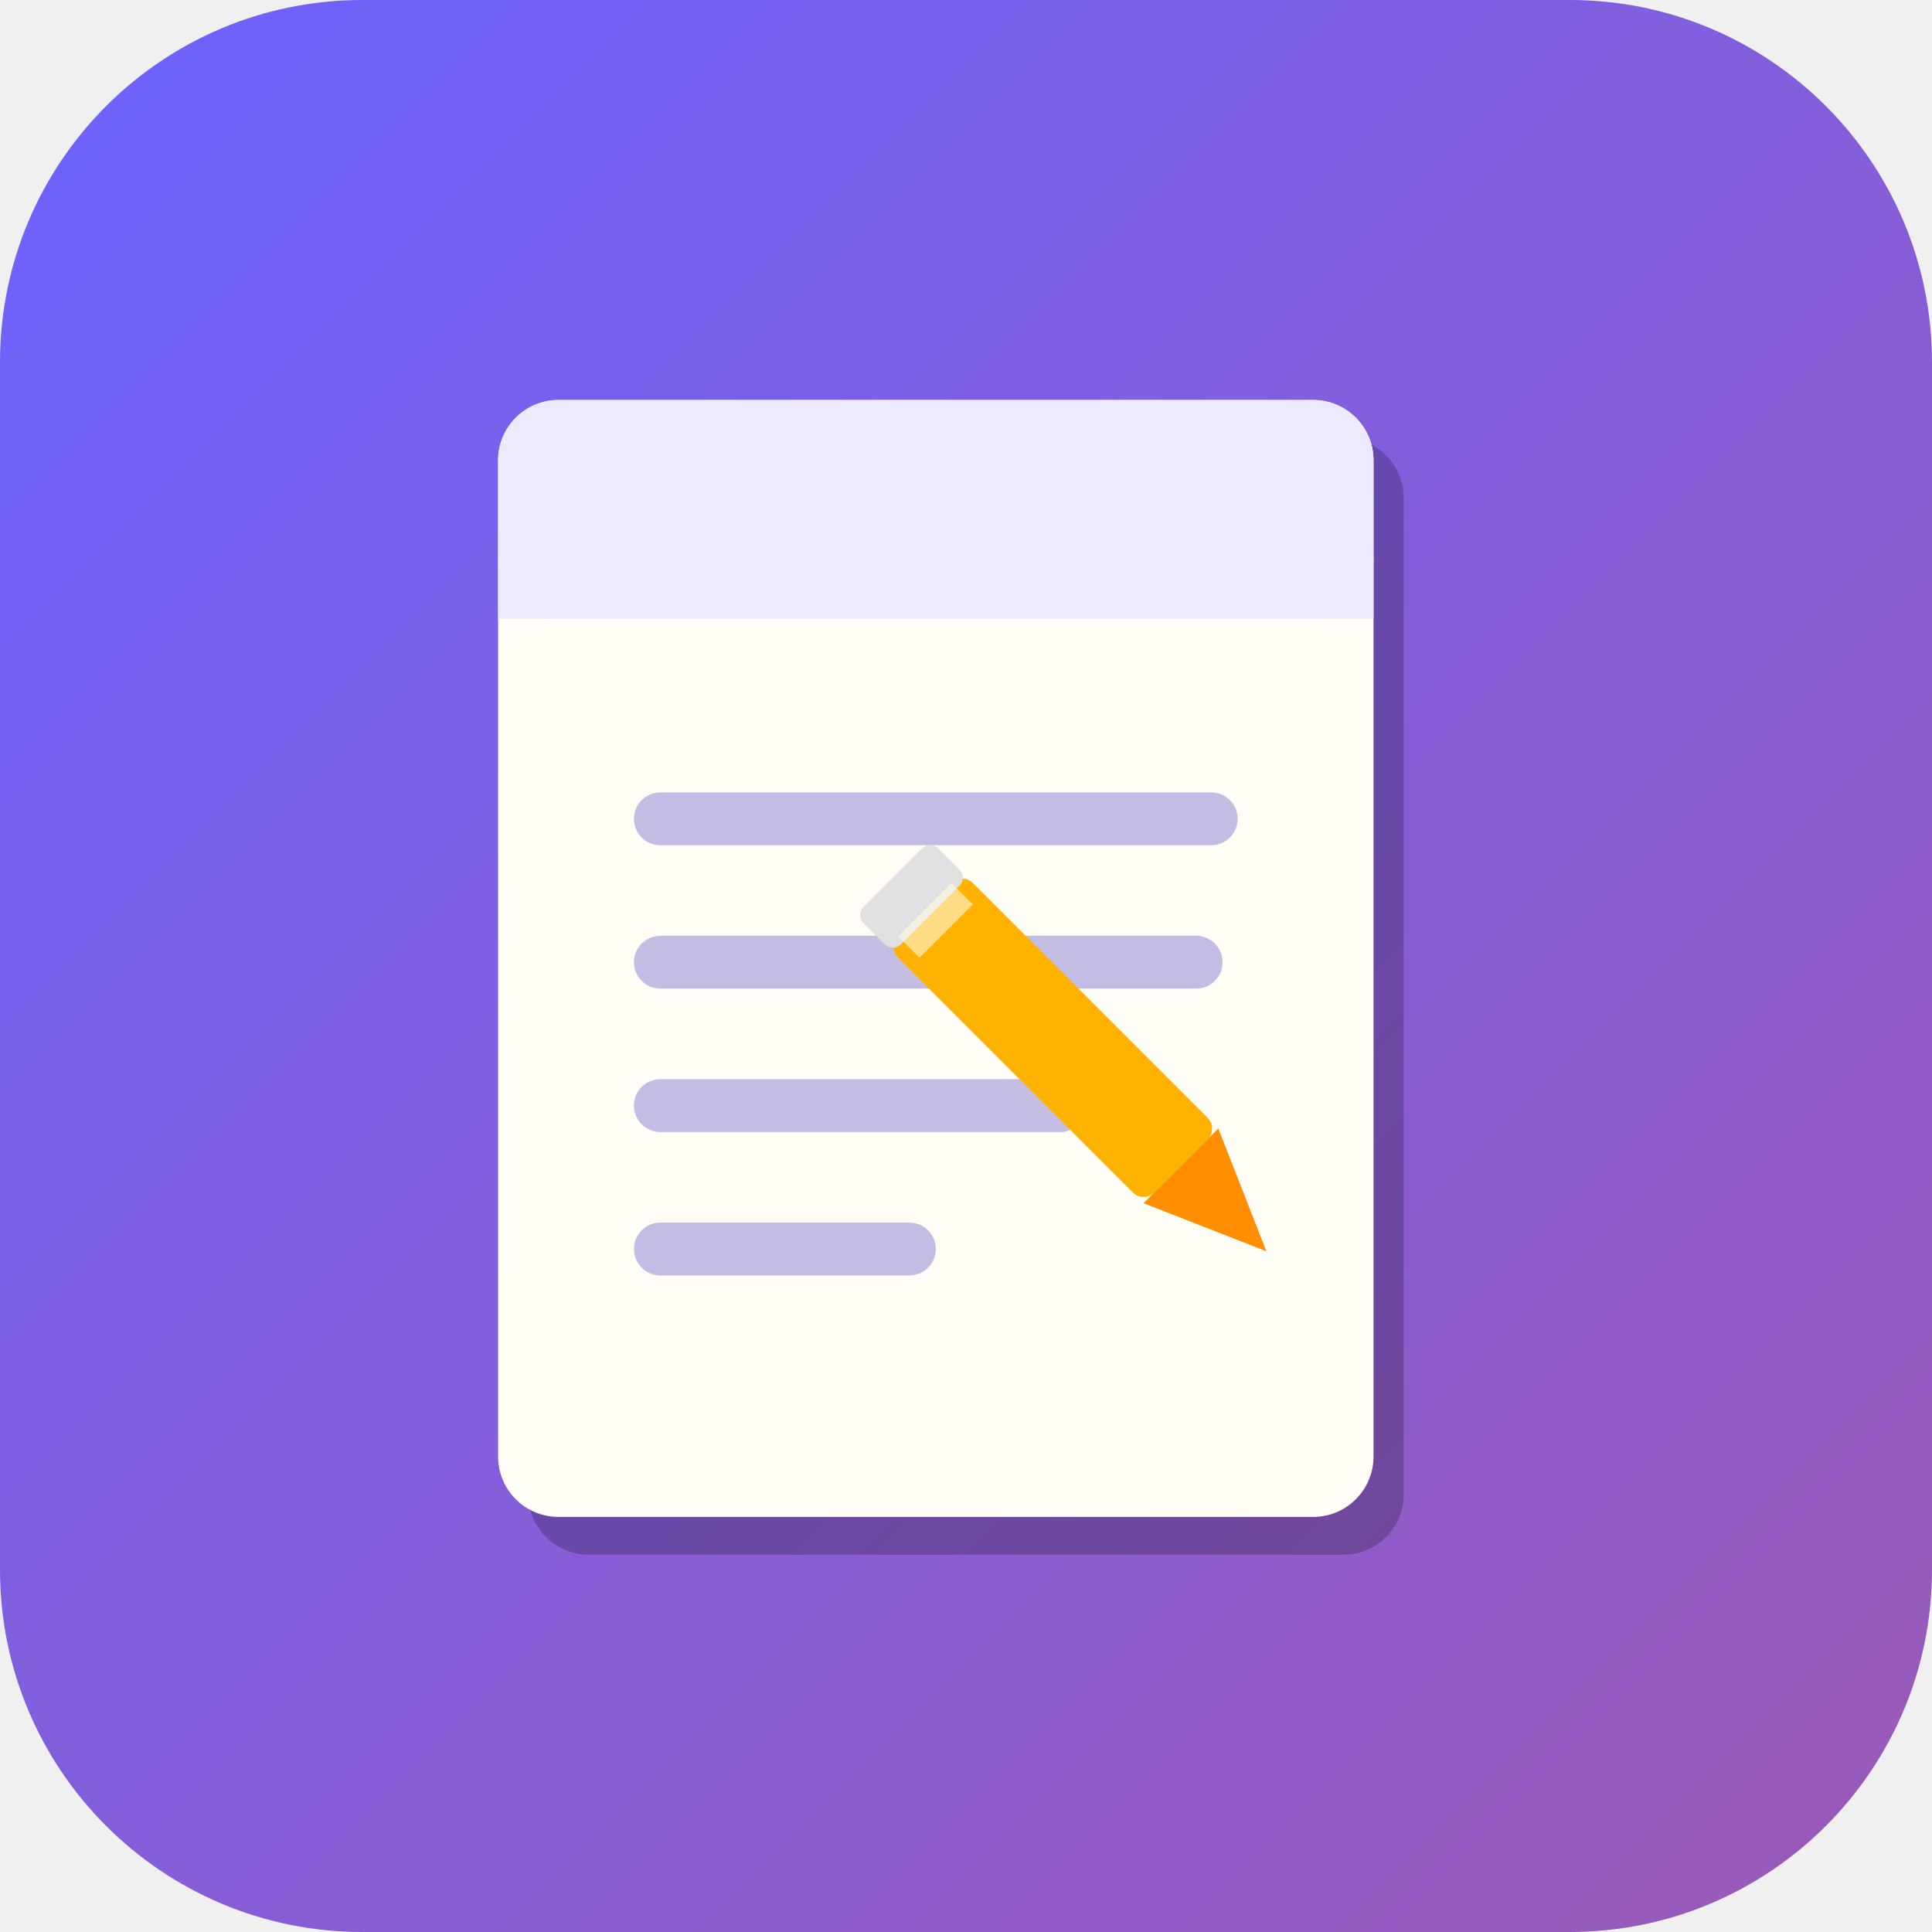
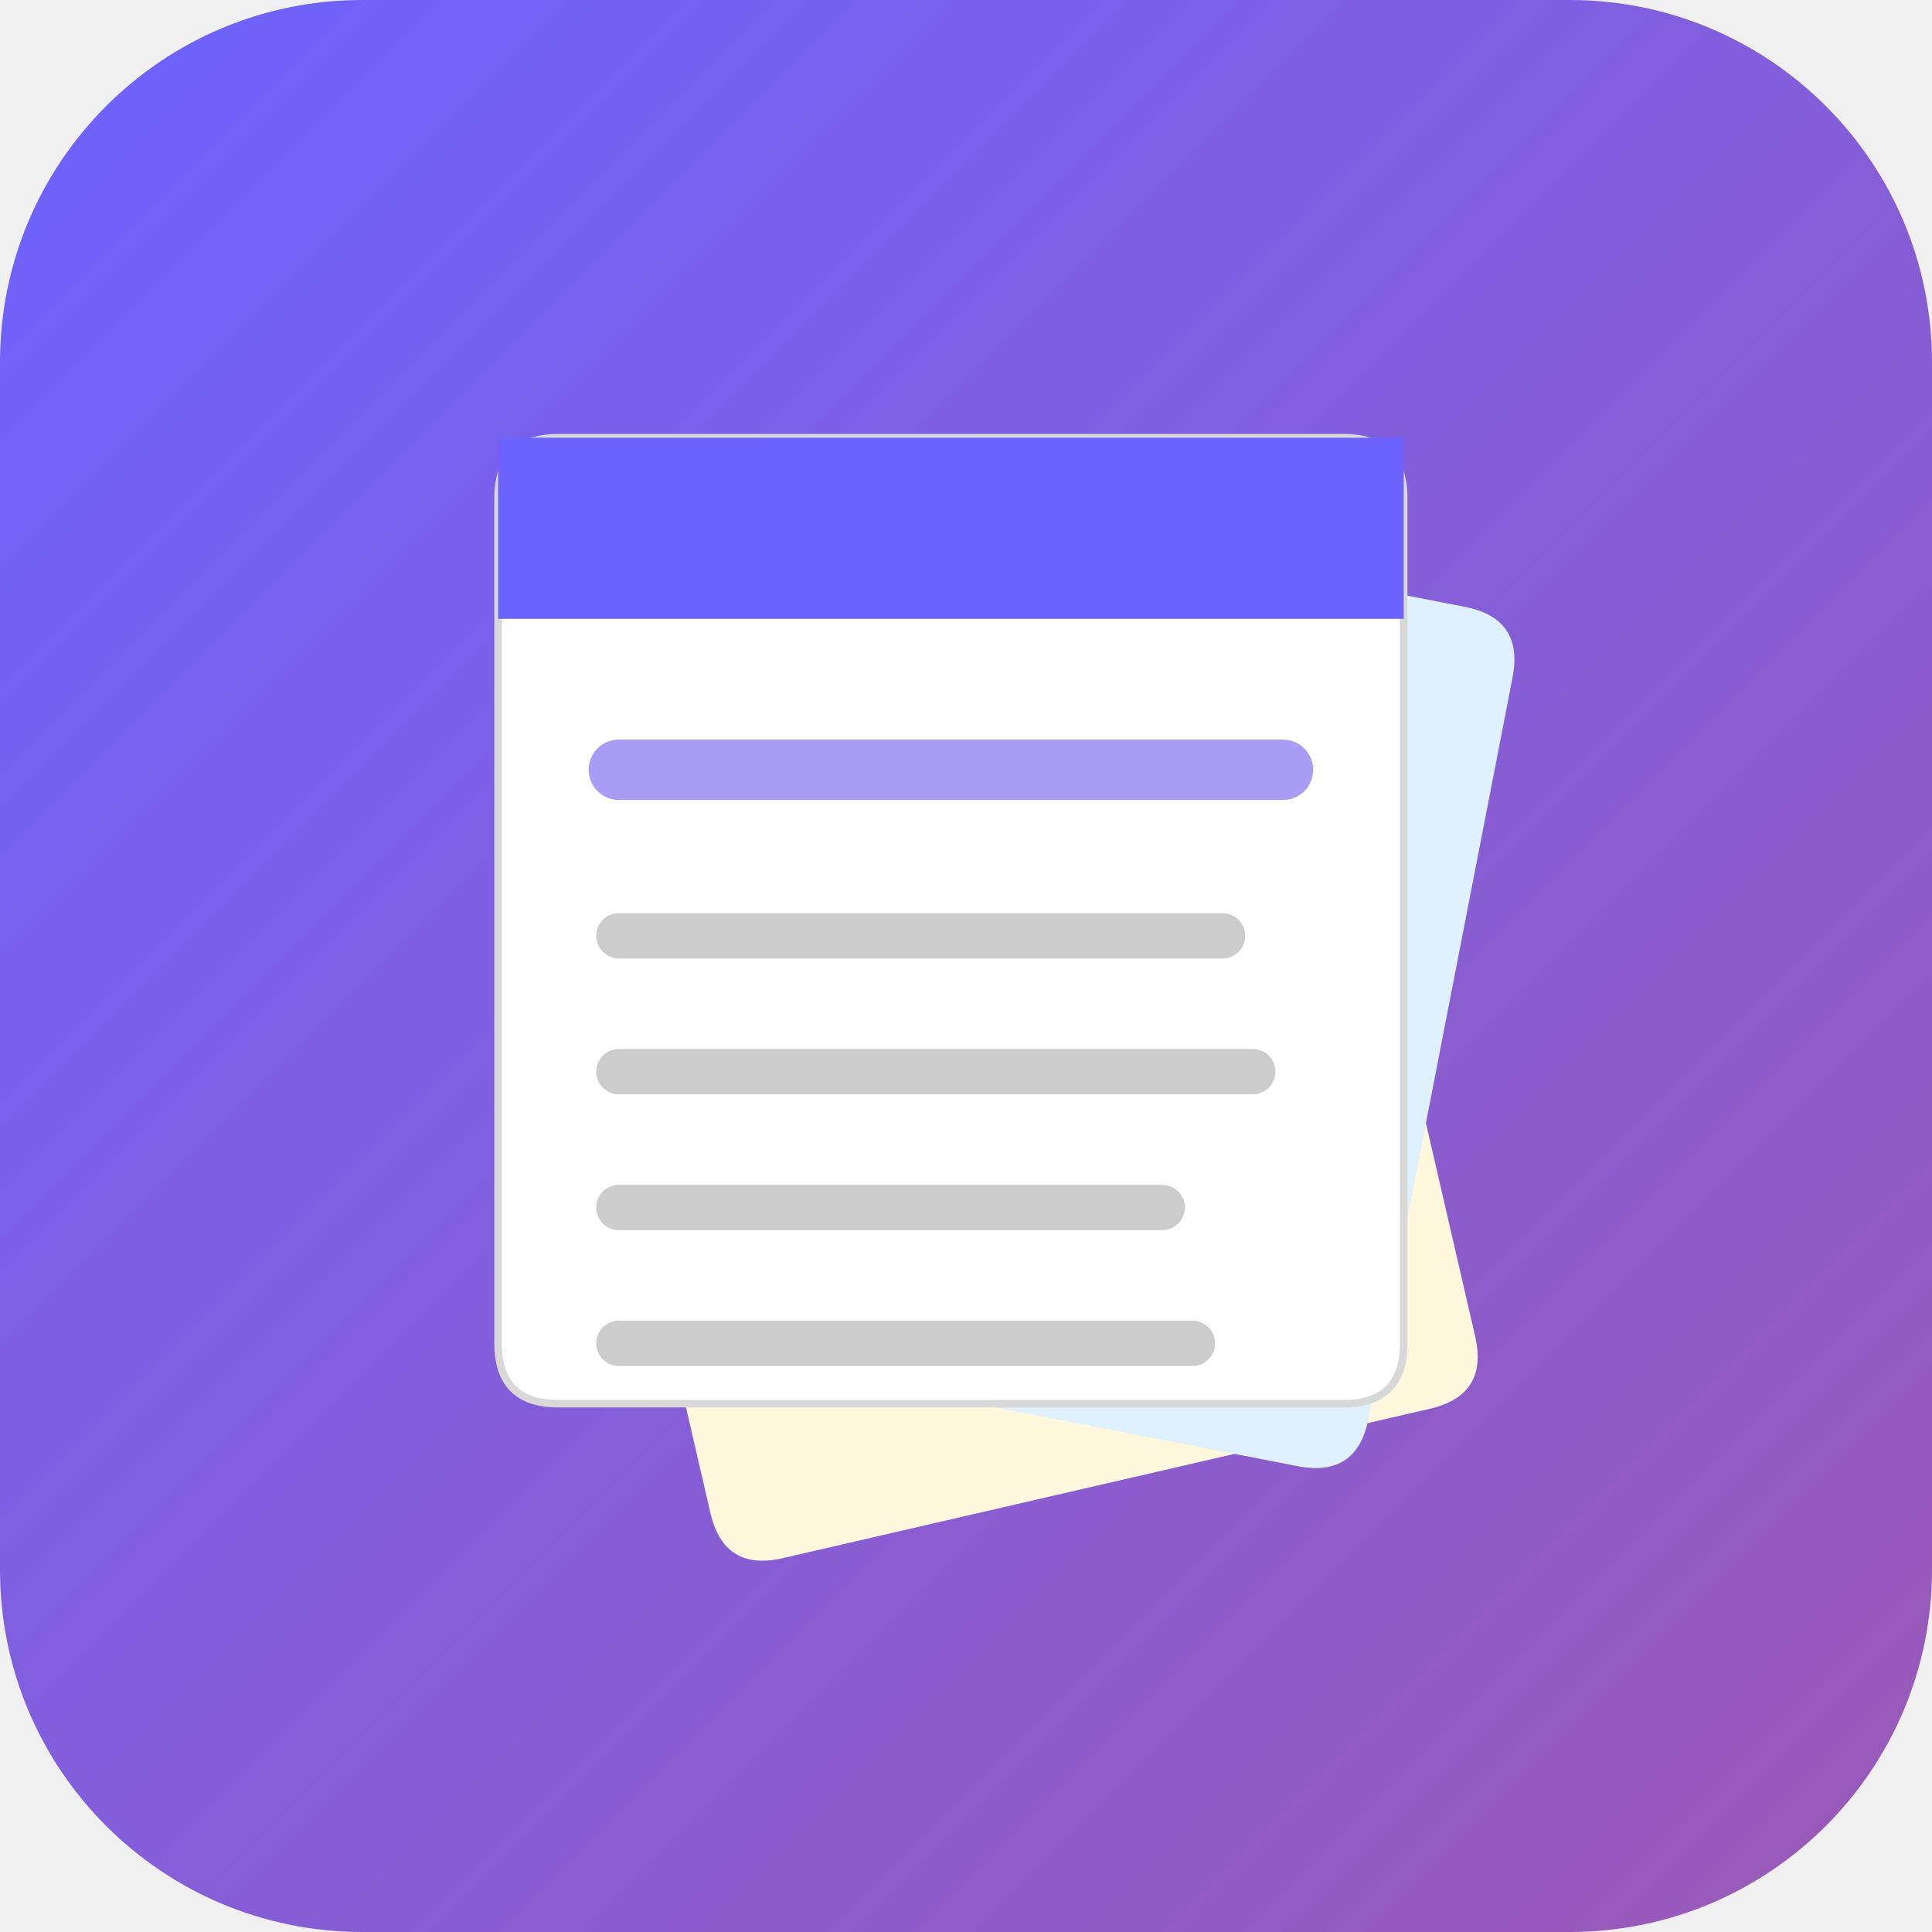
<svg xmlns="http://www.w3.org/2000/svg" viewBox="0 0 512 512">
  <defs>
    <linearGradient id="bg" x1="0%" y1="0%" x2="100%" y2="100%">
      <stop offset="0%" stop-color="#6C63FF" />
      <stop offset="100%" stop-color="#9B59B6" />
    </linearGradient>
  </defs>
  <rect width="512" height="512" rx="96" fill="url(#bg)" />
-   <rect x="140" y="116" width="232" height="296" rx="16" fill="rgba(0,0,0,0.22)" />
-   <rect x="132" y="106" width="232" height="296" rx="16" fill="#FFFDF5" />
-   <rect x="132" y="106" width="232" height="58" rx="16" fill="#EDE9FE" />
-   <rect x="132" y="148" width="232" height="16" fill="#EDE9FE" />
-   <rect x="168" y="210" width="160" height="14" rx="7" fill="#7C6FCD" opacity="0.45" />
-   <rect x="168" y="248" width="156" height="14" rx="7" fill="#7C6FCD" opacity="0.45" />
-   <rect x="168" y="286" width="120" height="14" rx="7" fill="#7C6FCD" opacity="0.45" />
-   <rect x="168" y="324" width="80" height="14" rx="7" fill="#7C6FCD" opacity="0.45" />
-   <g transform="translate(296,292) rotate(-45)">
-     <rect x="-14" y="-72" width="28" height="96" rx="4" fill="#FFB300" />
-     <polygon points="-14,24 14,24 0,56" fill="#FF8F00" />
-     <rect x="-14" y="-84" width="28" height="14" rx="3" fill="#E0E0E0" />
-     <rect x="-10" y="-72" width="20" height="8" fill="#FFF8E1" opacity="0.6" />
+   <g transform="translate(256,256) scale(4) translate(-51,-53)">
+     <g transform="rotate(-13, 54, 60)">
+       <path d="M28,36 Q28,32 32,32 L76,32 Q80,32 80,36 L80,84 Q80,88 76,88 L32,88 Q28,88 28,84 Z" fill="#FFF8DC" />
+       <line x1="36" y1="48" x2="72" y2="48" stroke="#D4C070" stroke-width="3.5" stroke-linecap="round" />
+       <line x1="36" y1="57" x2="68" y2="57" stroke="#D4C070" stroke-width="3" stroke-linecap="round" />
+       <line x1="36" y1="66" x2="70" y2="66" stroke="#D4C070" stroke-width="3" stroke-linecap="round" />
+       <line x1="36" y1="75" x2="64" y2="75" stroke="#D4C070" stroke-width="3" stroke-linecap="round" />
+     </g>
+     <g transform="rotate(11, 54, 58)">
+       <path d="M30,28 Q30,24 34,24 L78,24 Q82,24 82,28 L82,78 Q82,82 78,82 L34,82 Q30,82 30,78 Z" fill="#DFF0FF" />
+       <line x1="37" y1="41" x2="75" y2="41" stroke="#90BBD9" stroke-width="3.5" stroke-linecap="round" />
+       <line x1="37" y1="50" x2="71" y2="50" stroke="#90BBD9" stroke-width="3" stroke-linecap="round" />
+       <line x1="37" y1="59" x2="73" y2="59" stroke="#90BBD9" stroke-width="3" stroke-linecap="round" />
+       <line x1="37" y1="68" x2="67" y2="68" stroke="#90BBD9" stroke-width="3" stroke-linecap="round" />
+     </g>
+     <path d="M20,22 Q20,18 24,18 L76,18 Q80,18 80,22 L80,78 Q80,82 76,82 L24,82 Q20,82 20,78 Z" fill="#FFFFFF" stroke="#D8D8D8" stroke-width="0.5" />
+     <path d="M20,18 L24,18 L76,18 L80,18 L80,30 L20,30 Z" fill="#6C63FF" />
+     <line x1="28" y1="40" x2="72" y2="40" stroke="#A89CF5" stroke-width="4" stroke-linecap="round" />
+     <line x1="28" y1="51" x2="68" y2="51" stroke="#CCCCCC" stroke-width="3" stroke-linecap="round" />
+     <line x1="28" y1="60" x2="70" y2="60" stroke="#CCCCCC" stroke-width="3" stroke-linecap="round" />
+     <line x1="28" y1="69" x2="64" y2="69" stroke="#CCCCCC" stroke-width="3" stroke-linecap="round" />
+     <line x1="28" y1="78" x2="66" y2="78" stroke="#CCCCCC" stroke-width="3" stroke-linecap="round" />
  </g>
</svg>
